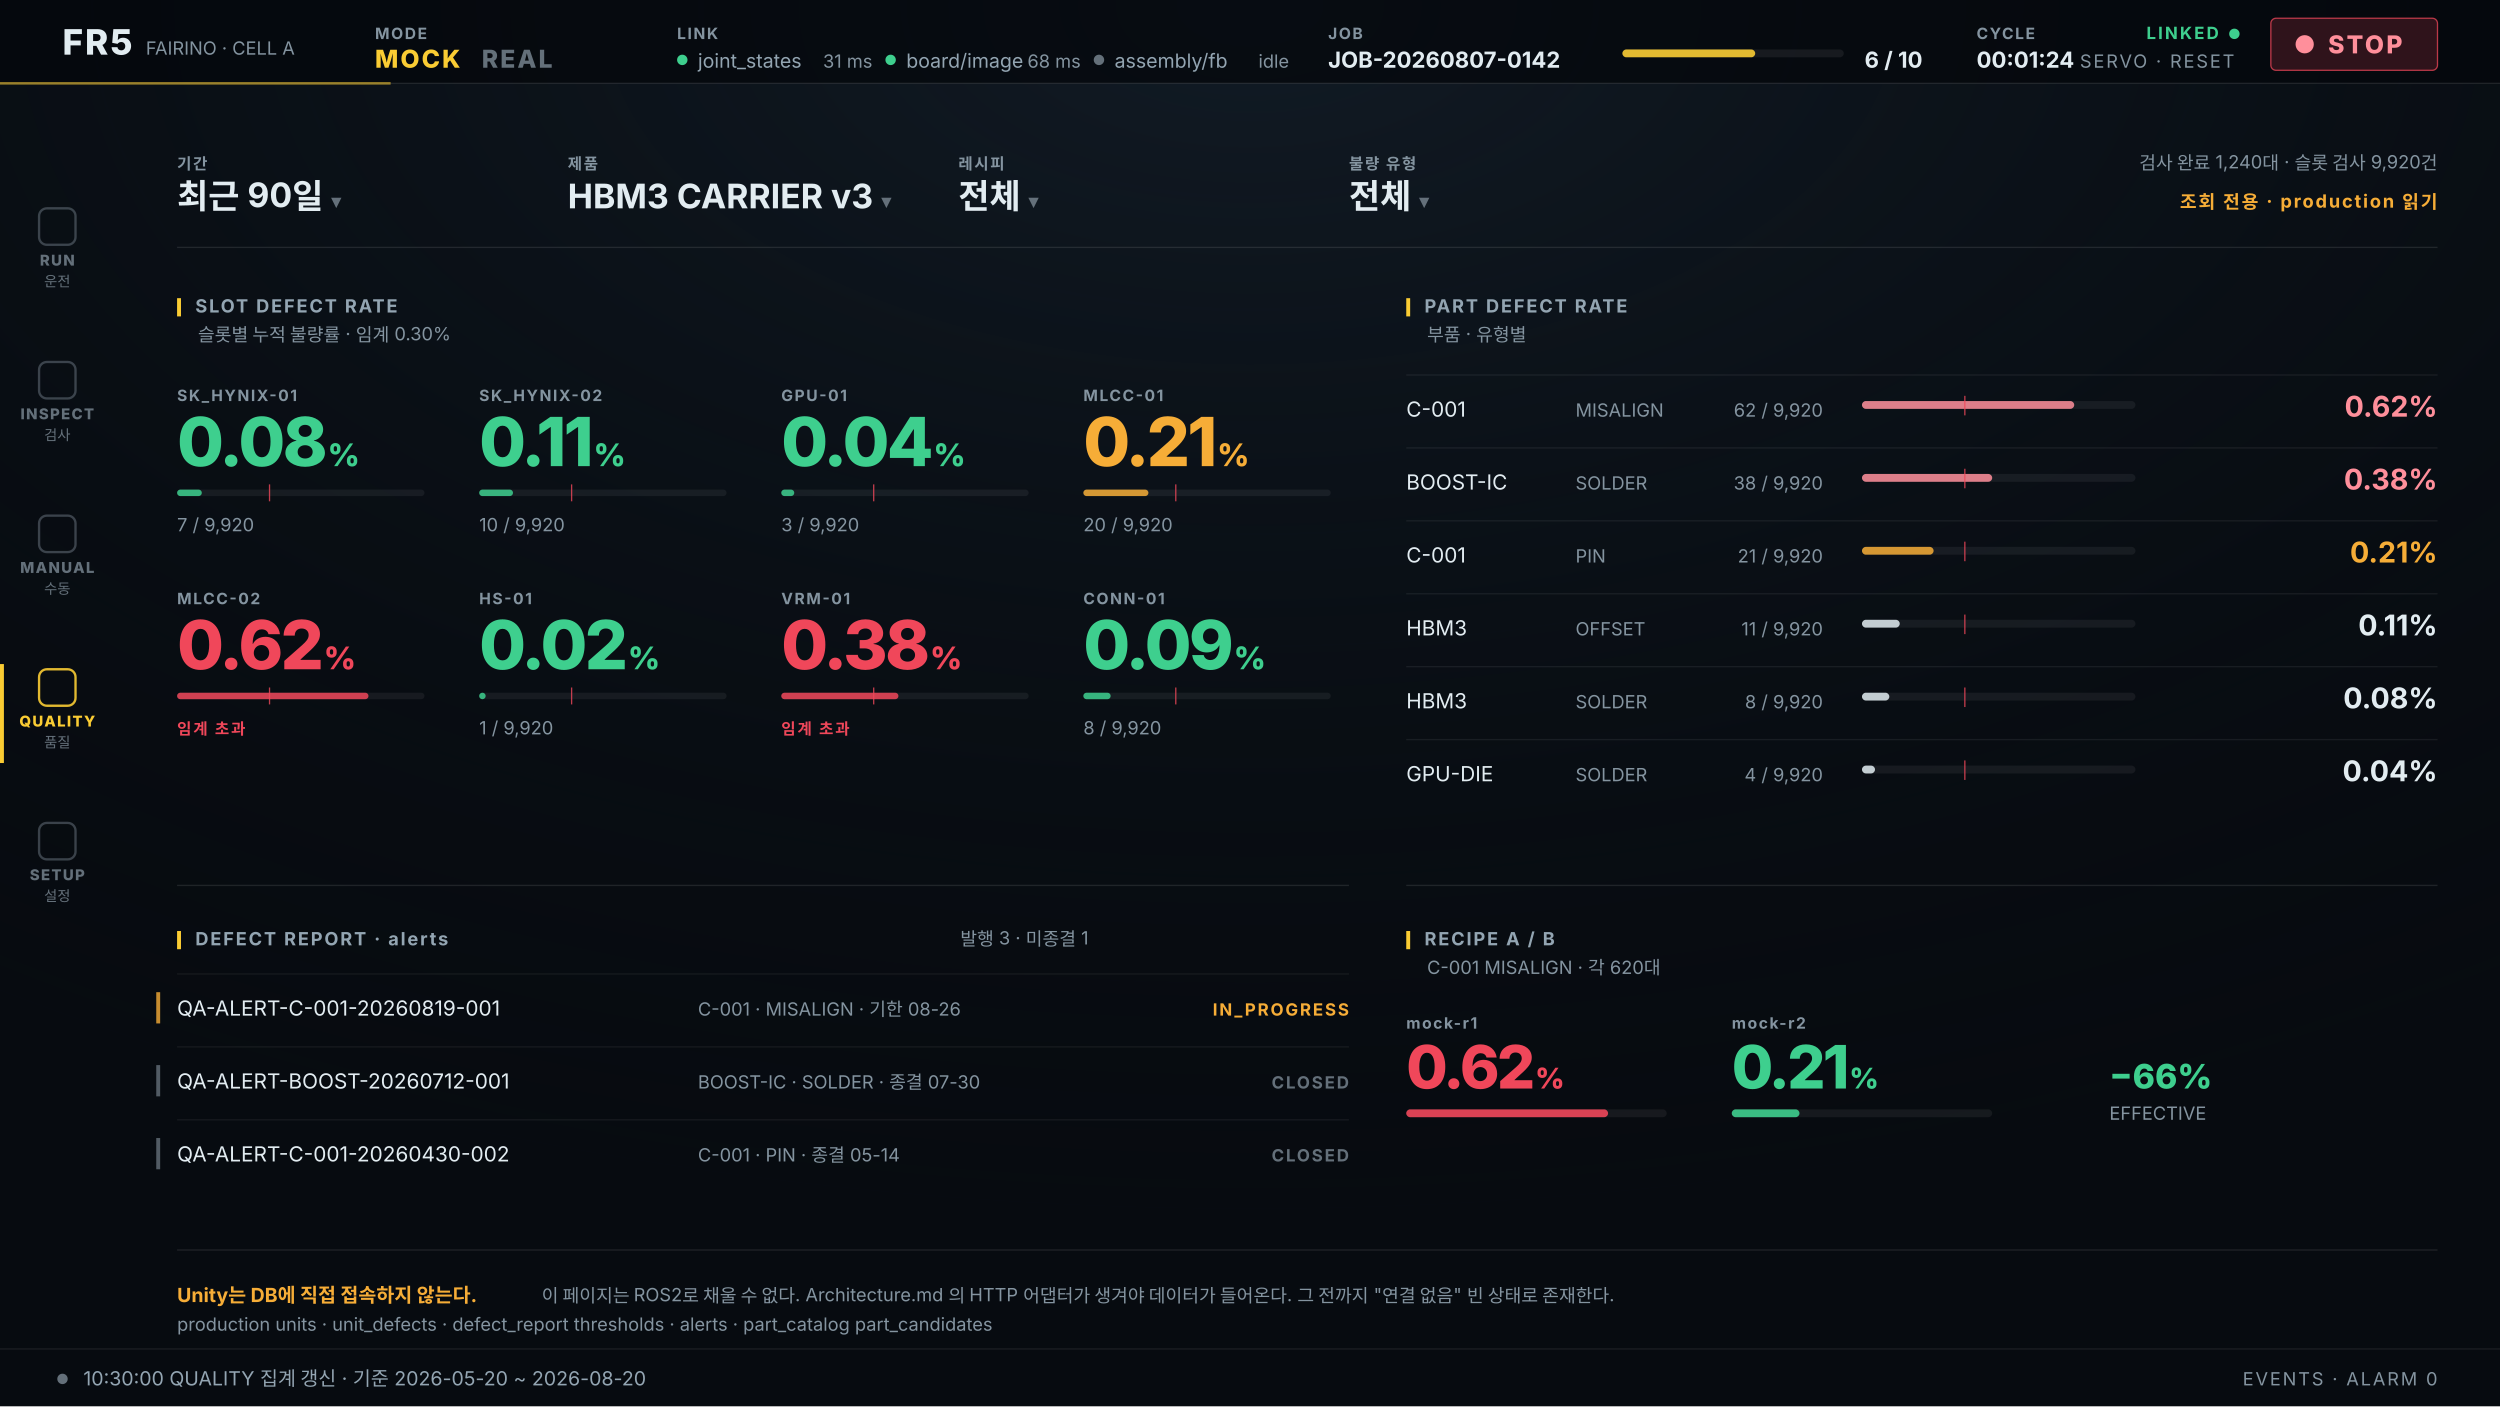
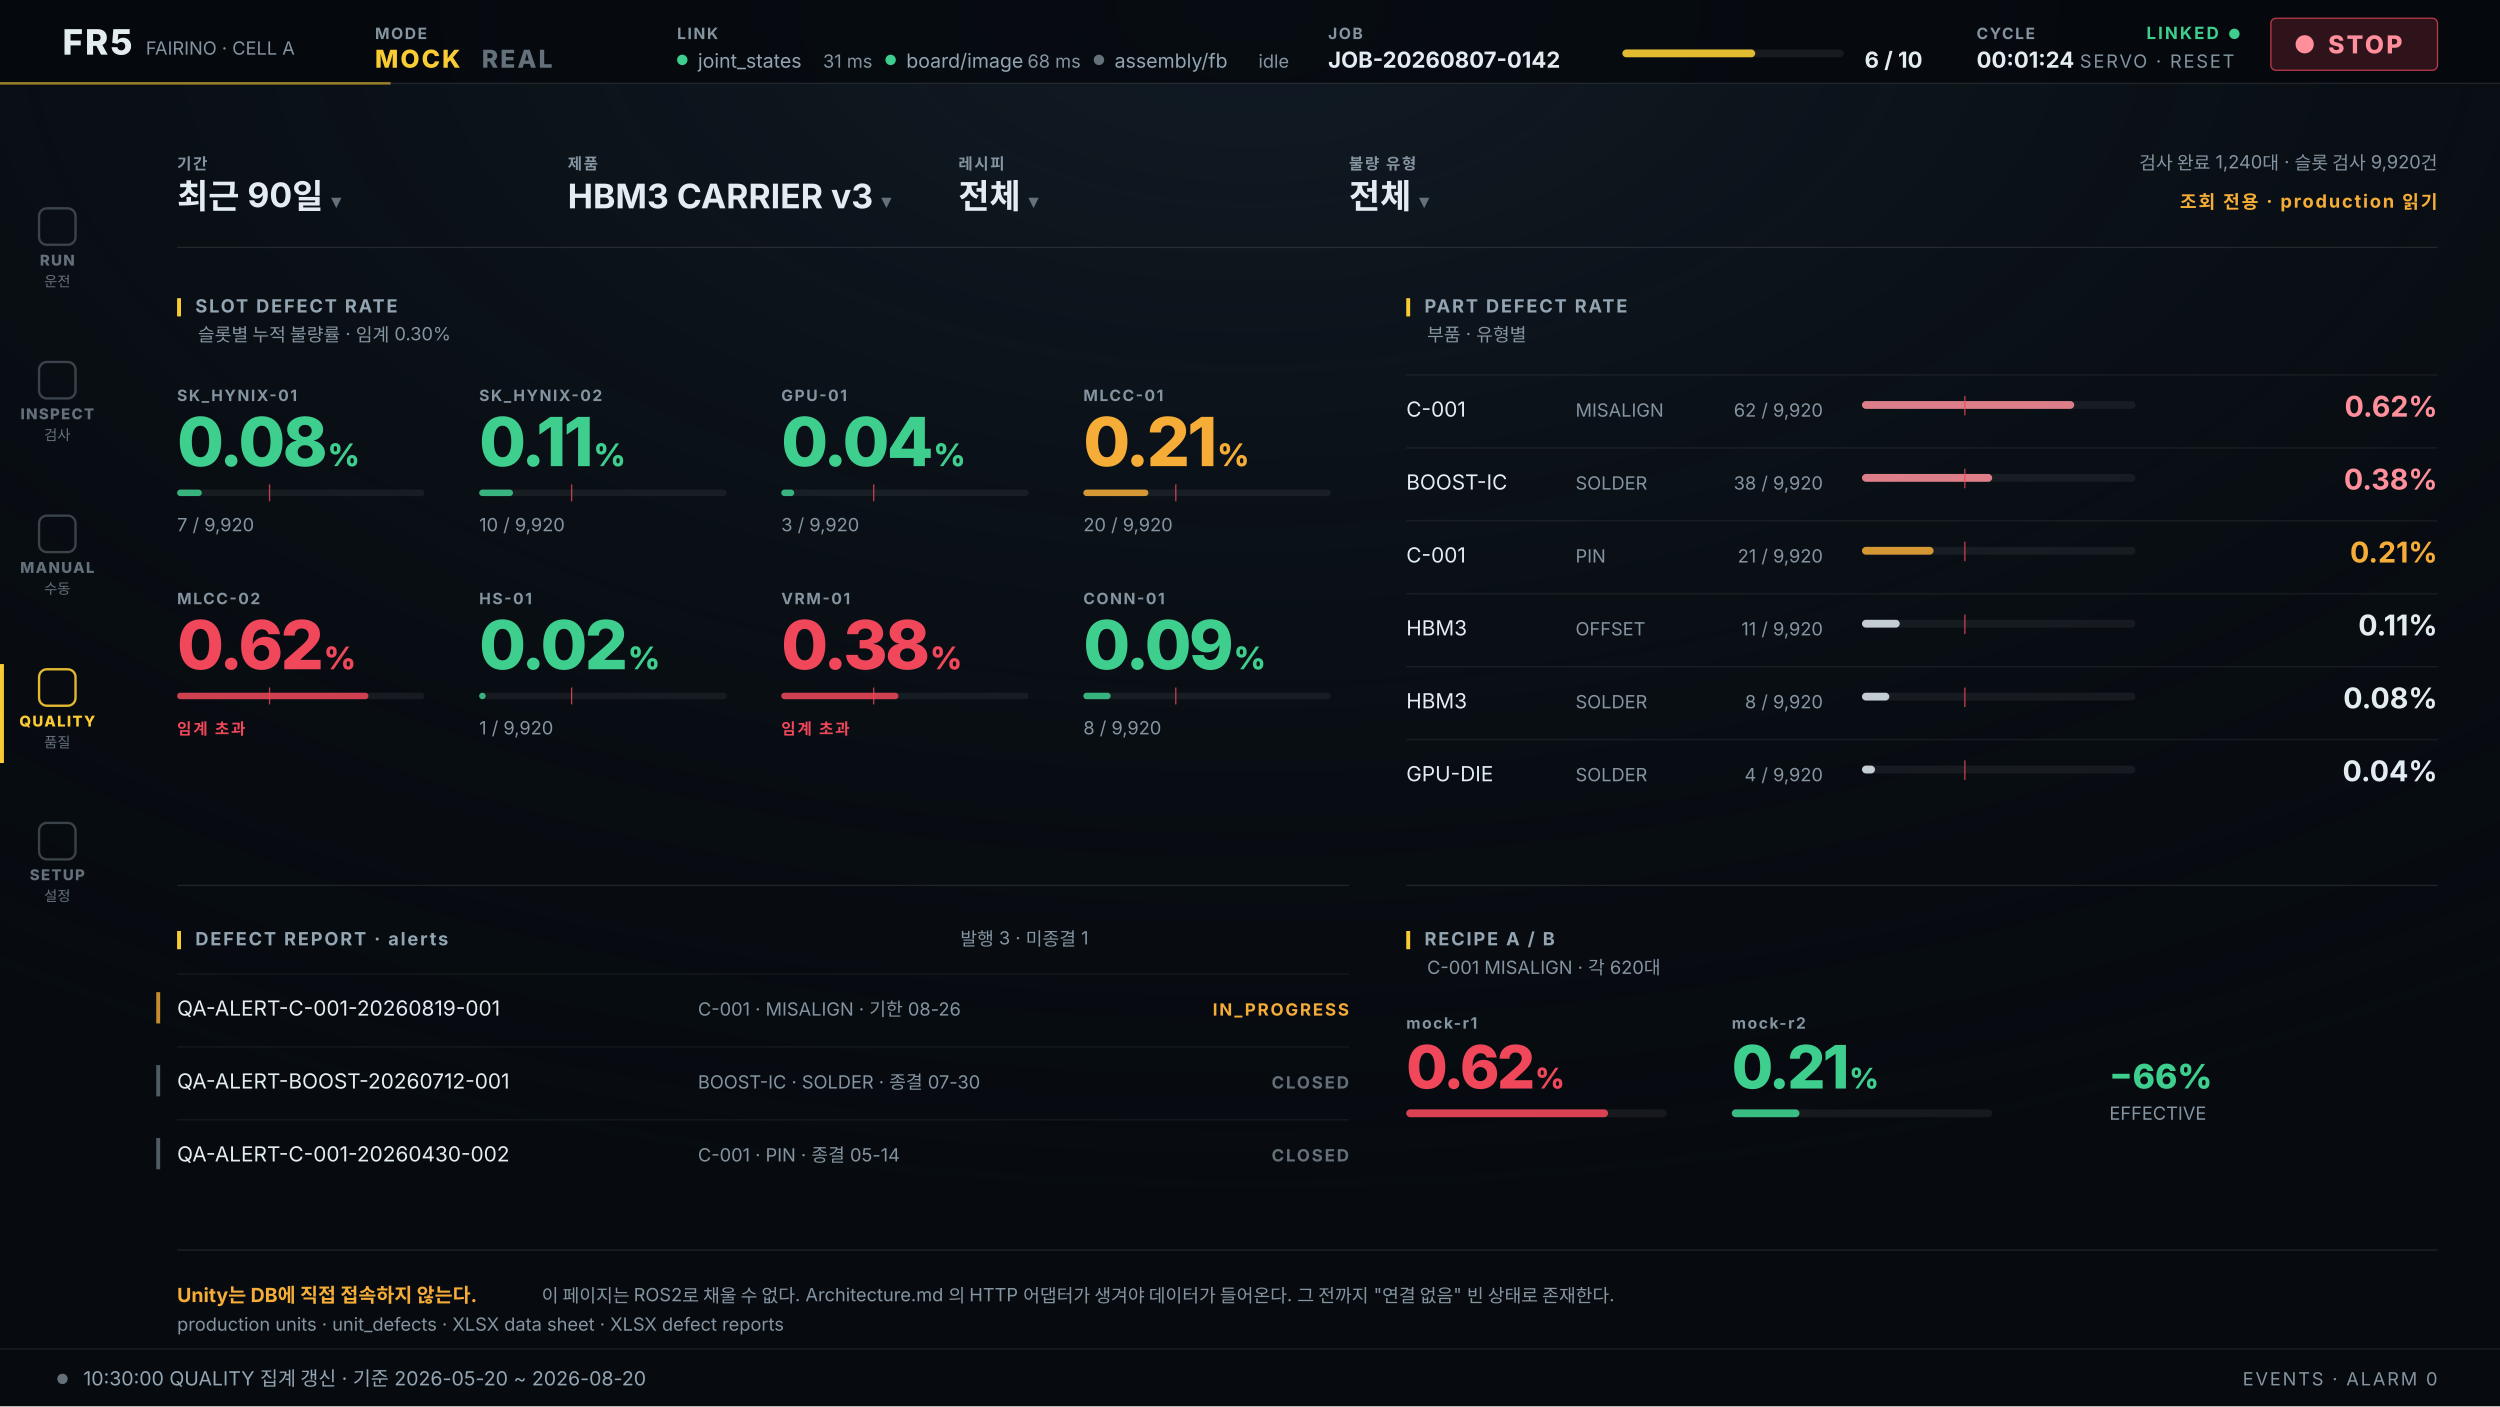
<svg xmlns="http://www.w3.org/2000/svg" width="1920" height="1080" viewBox="0 0 1920 1080" role="img" aria-labelledby="t d">
  <defs>
    <linearGradient id="stage" x1="0" y1="0" x2="0" y2="1">
      <stop offset="0" stop-color="#1c2833" />
      <stop offset="1" stop-color="#080d13" />
    </linearGradient>
    <linearGradient id="floor" x1="0" y1="0" x2="0" y2="1">
      <stop offset="0" stop-color="#28343f" />
      <stop offset="1" stop-color="#111820" />
    </linearGradient>
    <linearGradient id="scrimT" x1="0" y1="0" x2="0" y2="1">
      <stop offset="0" stop-color="#04070a" stop-opacity=".95" />
      <stop offset="1" stop-color="#04070a" stop-opacity="0" />
    </linearGradient>
    <linearGradient id="scrimB" x1="0" y1="1" x2="0" y2="0">
      <stop offset="0" stop-color="#04070a" stop-opacity=".95" />
      <stop offset="1" stop-color="#04070a" stop-opacity="0" />
    </linearGradient>
    <linearGradient id="scrimR" x1="1" y1="0" x2="0" y2="0">
      <stop offset="0" stop-color="#04070a" stop-opacity=".92" />
      <stop offset="1" stop-color="#04070a" stop-opacity="0" />
    </linearGradient>
    <linearGradient id="scrimL" x1="0" y1="0" x2="1" y2="0">
      <stop offset="0" stop-color="#04070a" stop-opacity=".92" />
      <stop offset="1" stop-color="#04070a" stop-opacity="0" />
    </linearGradient>
    <radialGradient id="vig" cx="50%" cy="46%" r="72%">
      <stop offset="0" stop-color="#000" stop-opacity="0" />
      <stop offset="1" stop-color="#000" stop-opacity=".55" />
    </radialGradient>
    <radialGradient id="glow" cx="50%" cy="0%" r="90%">
      <stop offset="0" stop-color="#16222e" stop-opacity=".7" />
      <stop offset="1" stop-color="#070b10" stop-opacity="0" />
    </radialGradient>
    <linearGradient id="cam" x1="0" y1="0" x2="1" y2="1">
      <stop offset="0" stop-color="#2c3b47" />
      <stop offset="1" stop-color="#10171e" />
    </linearGradient>
    <style>
      text { font-family: Inter, Pretendard, "Noto Sans CJK KR", "Noto Sans KR", system-ui, sans-serif; font-kerning:normal; font-variant-numeric:tabular-nums; text-rendering:geometricPrecision; }
      svg { shape-rendering:geometricPrecision; }
      .mi { fill:#8494a0; font-size:12px; letter-spacing:1.2px; font-weight:700 }
      .lb { fill:#93a5b2; font-size:14px; letter-spacing:1.4px; font-weight:700 }
      .bd { fill:#e2ecf1; font-size:16px }
      .sm { fill:#93a5b2; font-size:15px }
      .mu { fill:#8494a0; font-size:14px }
      .vl { fill:#e2ecf1; font-size:26px; font-weight:700 }
      .v2 { fill:#e2ecf1; font-size:34px; font-weight:700; letter-spacing:-.4px }
      .v3 { fill:#e2ecf1; font-size:52px; font-weight:800; letter-spacing:-1.4px }
      .dp { fill:#e2ecf1; font-size:88px; font-weight:800; letter-spacing:-4px }
      .ac { fill:#facc33 } .ok { fill:#3ecf8e } .warn { fill:#f6ad37 } .bad { fill:#f0475a }
    </style>
  </defs>
  <rect width="1920" height="1080" fill="#070b10" />
  <rect width="1920" height="1080" fill="url(#glow)" />
  <rect x="0" y="0" width="1920" height="64" fill="#04070a" fill-opacity=".7" />
  <line x1="0" y1="64" x2="1920" y2="64" stroke="#ffffff" stroke-opacity=".10" />
  <rect x="0" y="63" width="300" height="2" fill="#facc33" fill-opacity=".55" />
  <text x="48" y="42" fill="#e2ecf1" font-size="27" font-weight="800" letter-spacing="1.5">FR5</text>
  <text x="112" y="42" class="mu" font-size="14">FAIRINO · CELL A</text>
  <text x="288" y="30" class="mi">MODE</text>
  <text x="288" y="52" fill="#facc33" font-size="19" font-weight="800" letter-spacing="1.6">MOCK</text>
  <text x="370" y="52" fill="#64707a" font-size="19" font-weight="800" letter-spacing="1.6">REAL</text>
  <text x="520" y="30" class="mi">LINK</text>
  <circle cx="524" cy="46" r="4" fill="#3ecf8e" />
  <text x="536" y="52" class="sm" font-size="14">joint_states</text>
  <text x="670" y="52" text-anchor="end" class="mu" font-size="13">31 ms</text>
  <circle cx="684" cy="46" r="4" fill="#3ecf8e" />
  <text x="696" y="52" class="sm" font-size="14">board/image</text>
  <text x="830" y="52" text-anchor="end" class="mu" font-size="13">68 ms</text>
  <circle cx="844" cy="46" r="4" fill="#64707a" />
  <text x="856" y="52" class="sm" font-size="14">assembly/fb</text>
  <text x="990" y="52" text-anchor="end" class="mu" font-size="13">idle</text>
  <text x="1020" y="30" class="mi">JOB</text>
  <text x="1020" y="52" fill="#e2ecf1" font-size="17" font-weight="700">JOB-20260807-0142</text>
  <rect x="1246" y="38" width="170" height="6" rx="3.0" fill="#ffffff" fill-opacity=".07" />
  <rect x="1246" y="38" width="102" height="6" rx="3.0" fill="#facc33" fill-opacity=".9" />
  <text x="1432" y="52" fill="#e2ecf1" font-size="17" font-weight="700">6 / 10</text>
  <text x="1518" y="30" class="mi">CYCLE</text>
  <text x="1518" y="52" fill="#e2ecf1" font-size="17" font-weight="700">00:01:24</text>
  <text x="1704" y="30" text-anchor="end" fill="#3ecf8e" font-size="13" font-weight="700" letter-spacing="1.6">LINKED</text>
  <circle cx="1716" cy="26" r="4" fill="#3ecf8e" />
  <text x="1716" y="52" text-anchor="end" class="mu" font-size="12" letter-spacing="1.4">SERVO · RESET</text>
  <rect x="1744" y="14" width="128" height="40" rx="4" fill="#f0475a" fill-opacity=".18" stroke="#f0475a" stroke-opacity=".75" />
  <circle cx="1770" cy="34" r="7" fill="#ff8f9b" />
  <text x="1788" y="41" fill="#ff8f9b" font-size="19" font-weight="800" letter-spacing="1.8">STOP</text>
  <rect x="30.0" y="160" width="28" height="28" rx="6" fill="none" stroke="#64707a" stroke-opacity=".55" stroke-width="1.8" />
  <text x="44.0" y="204" text-anchor="middle" fill="#64707a" font-size="11.5" font-weight="800" letter-spacing="1">RUN</text>
  <text x="44.0" y="220" text-anchor="middle" fill="#64707a" font-size="11">운전</text>
  <rect x="30.0" y="278" width="28" height="28" rx="6" fill="none" stroke="#64707a" stroke-opacity=".55" stroke-width="1.8" />
  <text x="44.0" y="322" text-anchor="middle" fill="#64707a" font-size="11.5" font-weight="800" letter-spacing="1">INSPECT</text>
  <text x="44.0" y="338" text-anchor="middle" fill="#64707a" font-size="11">검사</text>
  <rect x="30.0" y="396" width="28" height="28" rx="6" fill="none" stroke="#64707a" stroke-opacity=".55" stroke-width="1.8" />
  <text x="44.0" y="440" text-anchor="middle" fill="#64707a" font-size="11.5" font-weight="800" letter-spacing="1">MANUAL</text>
  <text x="44.0" y="456" text-anchor="middle" fill="#64707a" font-size="11">수동</text>
  <rect x="0" y="510" width="3" height="76" fill="#facc33" />
  <rect x="30.0" y="514" width="28" height="28" rx="6" fill="none" stroke="#facc33" stroke-opacity=".9" stroke-width="1.8" />
  <text x="44.0" y="558" text-anchor="middle" fill="#facc33" font-size="11.5" font-weight="800" letter-spacing="1">QUALITY</text>
  <text x="44.0" y="574" text-anchor="middle" fill="#64707a" font-size="11">품질</text>
  <rect x="30.0" y="632" width="28" height="28" rx="6" fill="none" stroke="#64707a" stroke-opacity=".55" stroke-width="1.8" />
  <text x="44.0" y="676" text-anchor="middle" fill="#64707a" font-size="11.5" font-weight="800" letter-spacing="1">SETUP</text>
  <text x="44.0" y="692" text-anchor="middle" fill="#64707a" font-size="11">설정</text>
  <line x1="0" y1="1036" x2="1920" y2="1036" stroke="#ffffff" stroke-opacity=".08" />
  <circle cx="48" cy="1059" r="4" fill="#64707a" />
  <text x="64" y="1064" class="sm" font-size="14">10:30:00   QUALITY   집계 갱신 · 기준 2026-05-20 ~ 2026-08-20</text>
  <text x="1872" y="1064" text-anchor="end" class="mu" font-size="13" letter-spacing="1.4">EVENTS  ·  ALARM 0</text>
  <text x="136" y="130" class="mi">기간</text>
  <text x="136" y="160" class="vl" font-size="22">최근 90일 <tspan fill="#64707a" font-size="16">▾</tspan>
  </text>
  <text x="436" y="130" class="mi">제품</text>
  <text x="436" y="160" class="vl" font-size="22">HBM3 CARRIER v3 <tspan fill="#64707a" font-size="16">▾</tspan>
  </text>
  <text x="736" y="130" class="mi">레시피</text>
  <text x="736" y="160" class="vl" font-size="22">전체 <tspan fill="#64707a" font-size="16">▾</tspan>
  </text>
  <text x="1036" y="130" class="mi">불량 유형</text>
  <text x="1036" y="160" class="vl" font-size="22">전체 <tspan fill="#64707a" font-size="16">▾</tspan>
  </text>
  <text x="1872" y="130" text-anchor="end" class="mu" font-size="13">검사 완료 1,240대 · 슬롯 검사 9,920건</text>
  <text x="1872" y="160" text-anchor="end" class="warn" font-size="14" font-weight="700" letter-spacing="1.4">조회 전용 · production 읽기</text>
  <line x1="136" y1="190" x2="1872" y2="190" stroke="#ffffff" stroke-opacity=".10" />
  <rect x="136" y="229" width="3" height="14" fill="#facc33" />
  <text x="150" y="240" class="lb">SLOT DEFECT RATE</text>
  <text x="152" y="262" class="mu" font-size="13">슬롯별 누적 불량률  ·  임계 0.30%</text>
  <text x="136" y="308" class="mi" font-size="11">SK_HYNIX-01</text>
  <text x="136" y="358" fill="#3ecf8e" font-size="52" font-weight="800" letter-spacing="-2">0.08<tspan font-size="24">%</tspan>
  </text>
  <rect x="136" y="376" width="190" height="5" rx="2.5" fill="#ffffff" fill-opacity=".06" />
  <rect x="136" y="376" width="19" height="5" rx="2.5" fill="#3ecf8e" fill-opacity=".85" />
  <line x1="207" y1="372" x2="207" y2="385" stroke="#f0475a" stroke-opacity=".8" />
  <text x="136" y="408" class="mu" font-size="12">7 / 9,920</text>
  <text x="368" y="308" class="mi" font-size="11">SK_HYNIX-02</text>
  <text x="368" y="358" fill="#3ecf8e" font-size="52" font-weight="800" letter-spacing="-2">0.11<tspan font-size="24">%</tspan>
  </text>
  <rect x="368" y="376" width="190" height="5" rx="2.5" fill="#ffffff" fill-opacity=".06" />
  <rect x="368" y="376" width="26" height="5" rx="2.5" fill="#3ecf8e" fill-opacity=".85" />
  <line x1="439" y1="372" x2="439" y2="385" stroke="#f0475a" stroke-opacity=".8" />
  <text x="368" y="408" class="mu" font-size="12">10 / 9,920</text>
  <text x="600" y="308" class="mi" font-size="11">GPU-01</text>
  <text x="600" y="358" fill="#3ecf8e" font-size="52" font-weight="800" letter-spacing="-2">0.04<tspan font-size="24">%</tspan>
  </text>
  <rect x="600" y="376" width="190" height="5" rx="2.5" fill="#ffffff" fill-opacity=".06" />
  <rect x="600" y="376" width="10" height="5" rx="2.5" fill="#3ecf8e" fill-opacity=".85" />
  <line x1="671" y1="372" x2="671" y2="385" stroke="#f0475a" stroke-opacity=".8" />
  <text x="600" y="408" class="mu" font-size="12">3 / 9,920</text>
  <text x="832" y="308" class="mi" font-size="11">MLCC-01</text>
  <text x="832" y="358" fill="#f6ad37" font-size="52" font-weight="800" letter-spacing="-2">0.21<tspan font-size="24">%</tspan>
  </text>
  <rect x="832" y="376" width="190" height="5" rx="2.5" fill="#ffffff" fill-opacity=".06" />
  <rect x="832" y="376" width="50" height="5" rx="2.5" fill="#f6ad37" fill-opacity=".85" />
  <line x1="903" y1="372" x2="903" y2="385" stroke="#f0475a" stroke-opacity=".8" />
  <text x="832" y="408" class="mu" font-size="12">20 / 9,920</text>
  <text x="136" y="464" class="mi" font-size="11">MLCC-02</text>
  <text x="136" y="514" fill="#f0475a" font-size="52" font-weight="800" letter-spacing="-2">0.62<tspan font-size="24">%</tspan>
  </text>
  <rect x="136" y="532" width="190" height="5" rx="2.5" fill="#ffffff" fill-opacity=".06" />
  <rect x="136" y="532" width="147" height="5" rx="2.5" fill="#f0475a" fill-opacity=".85" />
  <line x1="207" y1="528" x2="207" y2="541" stroke="#f0475a" stroke-opacity=".8" />
  <text x="136" y="564" class="bad" font-size="12" font-weight="700" letter-spacing="1.4">임계 초과</text>
  <text x="368" y="464" class="mi" font-size="11">HS-01</text>
  <text x="368" y="514" fill="#3ecf8e" font-size="52" font-weight="800" letter-spacing="-2">0.02<tspan font-size="24">%</tspan>
  </text>
  <rect x="368" y="532" width="190" height="5" rx="2.5" fill="#ffffff" fill-opacity=".06" />
  <rect x="368" y="532" width="5" height="5" rx="2.5" fill="#3ecf8e" fill-opacity=".85" />
  <line x1="439" y1="528" x2="439" y2="541" stroke="#f0475a" stroke-opacity=".8" />
  <text x="368" y="564" class="mu" font-size="12">1 / 9,920</text>
  <text x="600" y="464" class="mi" font-size="11">VRM-01</text>
  <text x="600" y="514" fill="#f0475a" font-size="52" font-weight="800" letter-spacing="-2">0.38<tspan font-size="24">%</tspan>
  </text>
  <rect x="600" y="532" width="190" height="5" rx="2.5" fill="#ffffff" fill-opacity=".06" />
  <rect x="600" y="532" width="90" height="5" rx="2.5" fill="#f0475a" fill-opacity=".85" />
  <line x1="671" y1="528" x2="671" y2="541" stroke="#f0475a" stroke-opacity=".8" />
  <text x="600" y="564" class="bad" font-size="12" font-weight="700" letter-spacing="1.4">임계 초과</text>
  <text x="832" y="464" class="mi" font-size="11">CONN-01</text>
  <text x="832" y="514" fill="#3ecf8e" font-size="52" font-weight="800" letter-spacing="-2">0.09<tspan font-size="24">%</tspan>
  </text>
  <rect x="832" y="532" width="190" height="5" rx="2.5" fill="#ffffff" fill-opacity=".06" />
  <rect x="832" y="532" width="21" height="5" rx="2.5" fill="#3ecf8e" fill-opacity=".85" />
  <line x1="903" y1="528" x2="903" y2="541" stroke="#f0475a" stroke-opacity=".8" />
  <text x="832" y="564" class="mu" font-size="12">8 / 9,920</text>
  <rect x="1080" y="229" width="3" height="14" fill="#facc33" />
  <text x="1094" y="240" class="lb">PART DEFECT RATE</text>
  <text x="1096" y="262" class="mu" font-size="13">부품 · 유형별</text>
  <line x1="1080" y1="288" x2="1872" y2="288" stroke="#ffffff" stroke-opacity=".07" />
  <text x="1080" y="320" class="bd">C-001</text>
  <text x="1210" y="320" class="mu" font-size="13">MISALIGN</text>
  <text x="1400" y="320" text-anchor="end" class="mu" font-size="13">62 / 9,920</text>
  <rect x="1430" y="308" width="210" height="6" rx="3.0" fill="#ffffff" fill-opacity=".06" />
  <rect x="1430" y="308" width="163" height="6" rx="3.0" fill="#ff8f9b" fill-opacity=".85" />
  <line x1="1509" y1="304" x2="1509" y2="319" stroke="#f0475a" stroke-opacity=".8" />
  <text x="1872" y="320" text-anchor="end" fill="#ff8f9b" font-size="22" font-weight="700">0.62%</text>
  <line x1="1080" y1="344" x2="1872" y2="344" stroke="#ffffff" stroke-opacity=".07" />
  <text x="1080" y="376" class="bd">BOOST-IC</text>
  <text x="1210" y="376" class="mu" font-size="13">SOLDER</text>
  <text x="1400" y="376" text-anchor="end" class="mu" font-size="13">38 / 9,920</text>
  <rect x="1430" y="364" width="210" height="6" rx="3.0" fill="#ffffff" fill-opacity=".06" />
  <rect x="1430" y="364" width="100" height="6" rx="3.0" fill="#ff8f9b" fill-opacity=".85" />
  <line x1="1509" y1="360" x2="1509" y2="375" stroke="#f0475a" stroke-opacity=".8" />
  <text x="1872" y="376" text-anchor="end" fill="#ff8f9b" font-size="22" font-weight="700">0.38%</text>
  <line x1="1080" y1="400" x2="1872" y2="400" stroke="#ffffff" stroke-opacity=".07" />
  <text x="1080" y="432" class="bd">C-001</text>
  <text x="1210" y="432" class="mu" font-size="13">PIN</text>
  <text x="1400" y="432" text-anchor="end" class="mu" font-size="13">21 / 9,920</text>
  <rect x="1430" y="420" width="210" height="6" rx="3.0" fill="#ffffff" fill-opacity=".06" />
  <rect x="1430" y="420" width="55" height="6" rx="3.0" fill="#f6ad37" fill-opacity=".85" />
  <line x1="1509" y1="416" x2="1509" y2="431" stroke="#f0475a" stroke-opacity=".8" />
  <text x="1872" y="432" text-anchor="end" fill="#f6ad37" font-size="22" font-weight="700">0.21%</text>
  <line x1="1080" y1="456" x2="1872" y2="456" stroke="#ffffff" stroke-opacity=".07" />
  <text x="1080" y="488" class="bd">HBM3</text>
  <text x="1210" y="488" class="mu" font-size="13">OFFSET</text>
  <text x="1400" y="488" text-anchor="end" class="mu" font-size="13">11 / 9,920</text>
  <rect x="1430" y="476" width="210" height="6" rx="3.0" fill="#ffffff" fill-opacity=".06" />
  <rect x="1430" y="476" width="29" height="6" rx="3.0" fill="#e2ecf1" fill-opacity=".85" />
  <line x1="1509" y1="472" x2="1509" y2="487" stroke="#f0475a" stroke-opacity=".8" />
  <text x="1872" y="488" text-anchor="end" fill="#e2ecf1" font-size="22" font-weight="700">0.11%</text>
  <line x1="1080" y1="512" x2="1872" y2="512" stroke="#ffffff" stroke-opacity=".07" />
  <text x="1080" y="544" class="bd">HBM3</text>
  <text x="1210" y="544" class="mu" font-size="13">SOLDER</text>
  <text x="1400" y="544" text-anchor="end" class="mu" font-size="13">8 / 9,920</text>
  <rect x="1430" y="532" width="210" height="6" rx="3.0" fill="#ffffff" fill-opacity=".06" />
  <rect x="1430" y="532" width="21" height="6" rx="3.0" fill="#e2ecf1" fill-opacity=".85" />
  <line x1="1509" y1="528" x2="1509" y2="543" stroke="#f0475a" stroke-opacity=".8" />
  <text x="1872" y="544" text-anchor="end" fill="#e2ecf1" font-size="22" font-weight="700">0.08%</text>
  <line x1="1080" y1="568" x2="1872" y2="568" stroke="#ffffff" stroke-opacity=".07" />
  <text x="1080" y="600" class="bd">GPU-DIE</text>
  <text x="1210" y="600" class="mu" font-size="13">SOLDER</text>
  <text x="1400" y="600" text-anchor="end" class="mu" font-size="13">4 / 9,920</text>
  <rect x="1430" y="588" width="210" height="6" rx="3.0" fill="#ffffff" fill-opacity=".06" />
  <rect x="1430" y="588" width="10" height="6" rx="3.0" fill="#e2ecf1" fill-opacity=".85" />
  <line x1="1509" y1="584" x2="1509" y2="599" stroke="#f0475a" stroke-opacity=".8" />
  <text x="1872" y="600" text-anchor="end" fill="#e2ecf1" font-size="22" font-weight="700">0.04%</text>
  <line x1="1080" y1="680" x2="1872" y2="680" stroke="#ffffff" stroke-opacity=".10" />
  <rect x="1080" y="715" width="3" height="14" fill="#facc33" />
  <text x="1094" y="726" class="lb">RECIPE A / B</text>
  <text x="1096" y="748" class="mu" font-size="13">C-001 MISALIGN · 각 620대</text>
  <text x="1080" y="790" class="mi" font-size="11">mock-r1</text>
  <text x="1080" y="836" fill="#f0475a" font-size="46" font-weight="800" letter-spacing="-2">0.62<tspan font-size="22">%</tspan>
  </text>
  <rect x="1080" y="852" width="200" height="6" rx="3.0" fill="#ffffff" fill-opacity=".06" />
  <rect x="1080" y="852" width="155" height="6" rx="3.0" fill="#f0475a" fill-opacity=".9" />
  <text x="1330" y="790" class="mi" font-size="11">mock-r2</text>
  <text x="1330" y="836" fill="#3ecf8e" font-size="46" font-weight="800" letter-spacing="-2">0.21<tspan font-size="22">%</tspan>
  </text>
  <rect x="1330" y="852" width="200" height="6" rx="3.0" fill="#ffffff" fill-opacity=".06" />
  <rect x="1330" y="852" width="52" height="6" rx="3.0" fill="#3ecf8e" fill-opacity=".9" />
  <text x="1620" y="836" class="ok" font-size="26" font-weight="800">−66%</text>
  <text x="1620" y="860" class="mu" font-size="12">EFFECTIVE</text>
  <line x1="136" y1="680" x2="1036" y2="680" stroke="#ffffff" stroke-opacity=".10" />
  <rect x="136" y="715" width="3" height="14" fill="#facc33" />
  <text x="150" y="726" class="lb">DEFECT REPORT · alerts</text>
  <text x="836" y="726" text-anchor="end" class="mu" font-size="13">발행 3 · 미종결 1</text>
  <line x1="136" y1="748" x2="1036" y2="748" stroke="#ffffff" stroke-opacity=".06" />
  <rect x="120" y="762" width="3" height="24" fill="#f6ad37" fill-opacity=".8" />
  <text x="136" y="780" class="bd" font-size="15">QA-ALERT-C-001-20260819-001</text>
  <text x="536" y="780" class="mu" font-size="13">C-001 · MISALIGN · 기한 08-26</text>
  <text x="1036" y="780" text-anchor="end" fill="#f6ad37" font-size="13" font-weight="700" letter-spacing="1.4">IN_PROGRESS</text>
  <line x1="136" y1="804" x2="1036" y2="804" stroke="#ffffff" stroke-opacity=".06" />
  <rect x="120" y="818" width="3" height="24" fill="#64707a" fill-opacity=".8" />
  <text x="136" y="836" class="bd" font-size="15">QA-ALERT-BOOST-20260712-001</text>
  <text x="536" y="836" class="mu" font-size="13">BOOST-IC · SOLDER · 종결 07-30</text>
  <text x="1036" y="836" text-anchor="end" fill="#64707a" font-size="13" font-weight="700" letter-spacing="1.4">CLOSED</text>
  <line x1="136" y1="860" x2="1036" y2="860" stroke="#ffffff" stroke-opacity=".06" />
  <rect x="120" y="874" width="3" height="24" fill="#64707a" fill-opacity=".8" />
  <text x="136" y="892" class="bd" font-size="15">QA-ALERT-C-001-20260430-002</text>
  <text x="536" y="892" class="mu" font-size="13">C-001 · PIN · 종결 05-14</text>
  <text x="1036" y="892" text-anchor="end" fill="#64707a" font-size="13" font-weight="700" letter-spacing="1.4">CLOSED</text>
  <line x1="136" y1="960" x2="1872" y2="960" stroke="#ffffff" stroke-opacity=".10" />
  <text x="136" y="1000" class="warn" font-size="15" font-weight="700">Unity는 DB에 직접 접속하지 않는다.</text>
  <text x="416" y="1000" class="mu" font-size="14">이 페이지는 ROS2로 채울 수 없다. Architecture.md 의 HTTP 어댑터가 생겨야 데이터가 들어온다. 그 전까지 "연결 없음" 빈 상태로 존재한다.</text>
-   <text x="136" y="1022" class="mu" font-size="13">production  units · unit_defects      ·      defect_report  thresholds · alerts      ·      part_catalog  part_candidates</text>
+   <text x="136" y="1022" class="mu" font-size="13">production units · unit_defects      ·      XLSX data sheet      ·      XLSX defect reports</text>
</svg>
